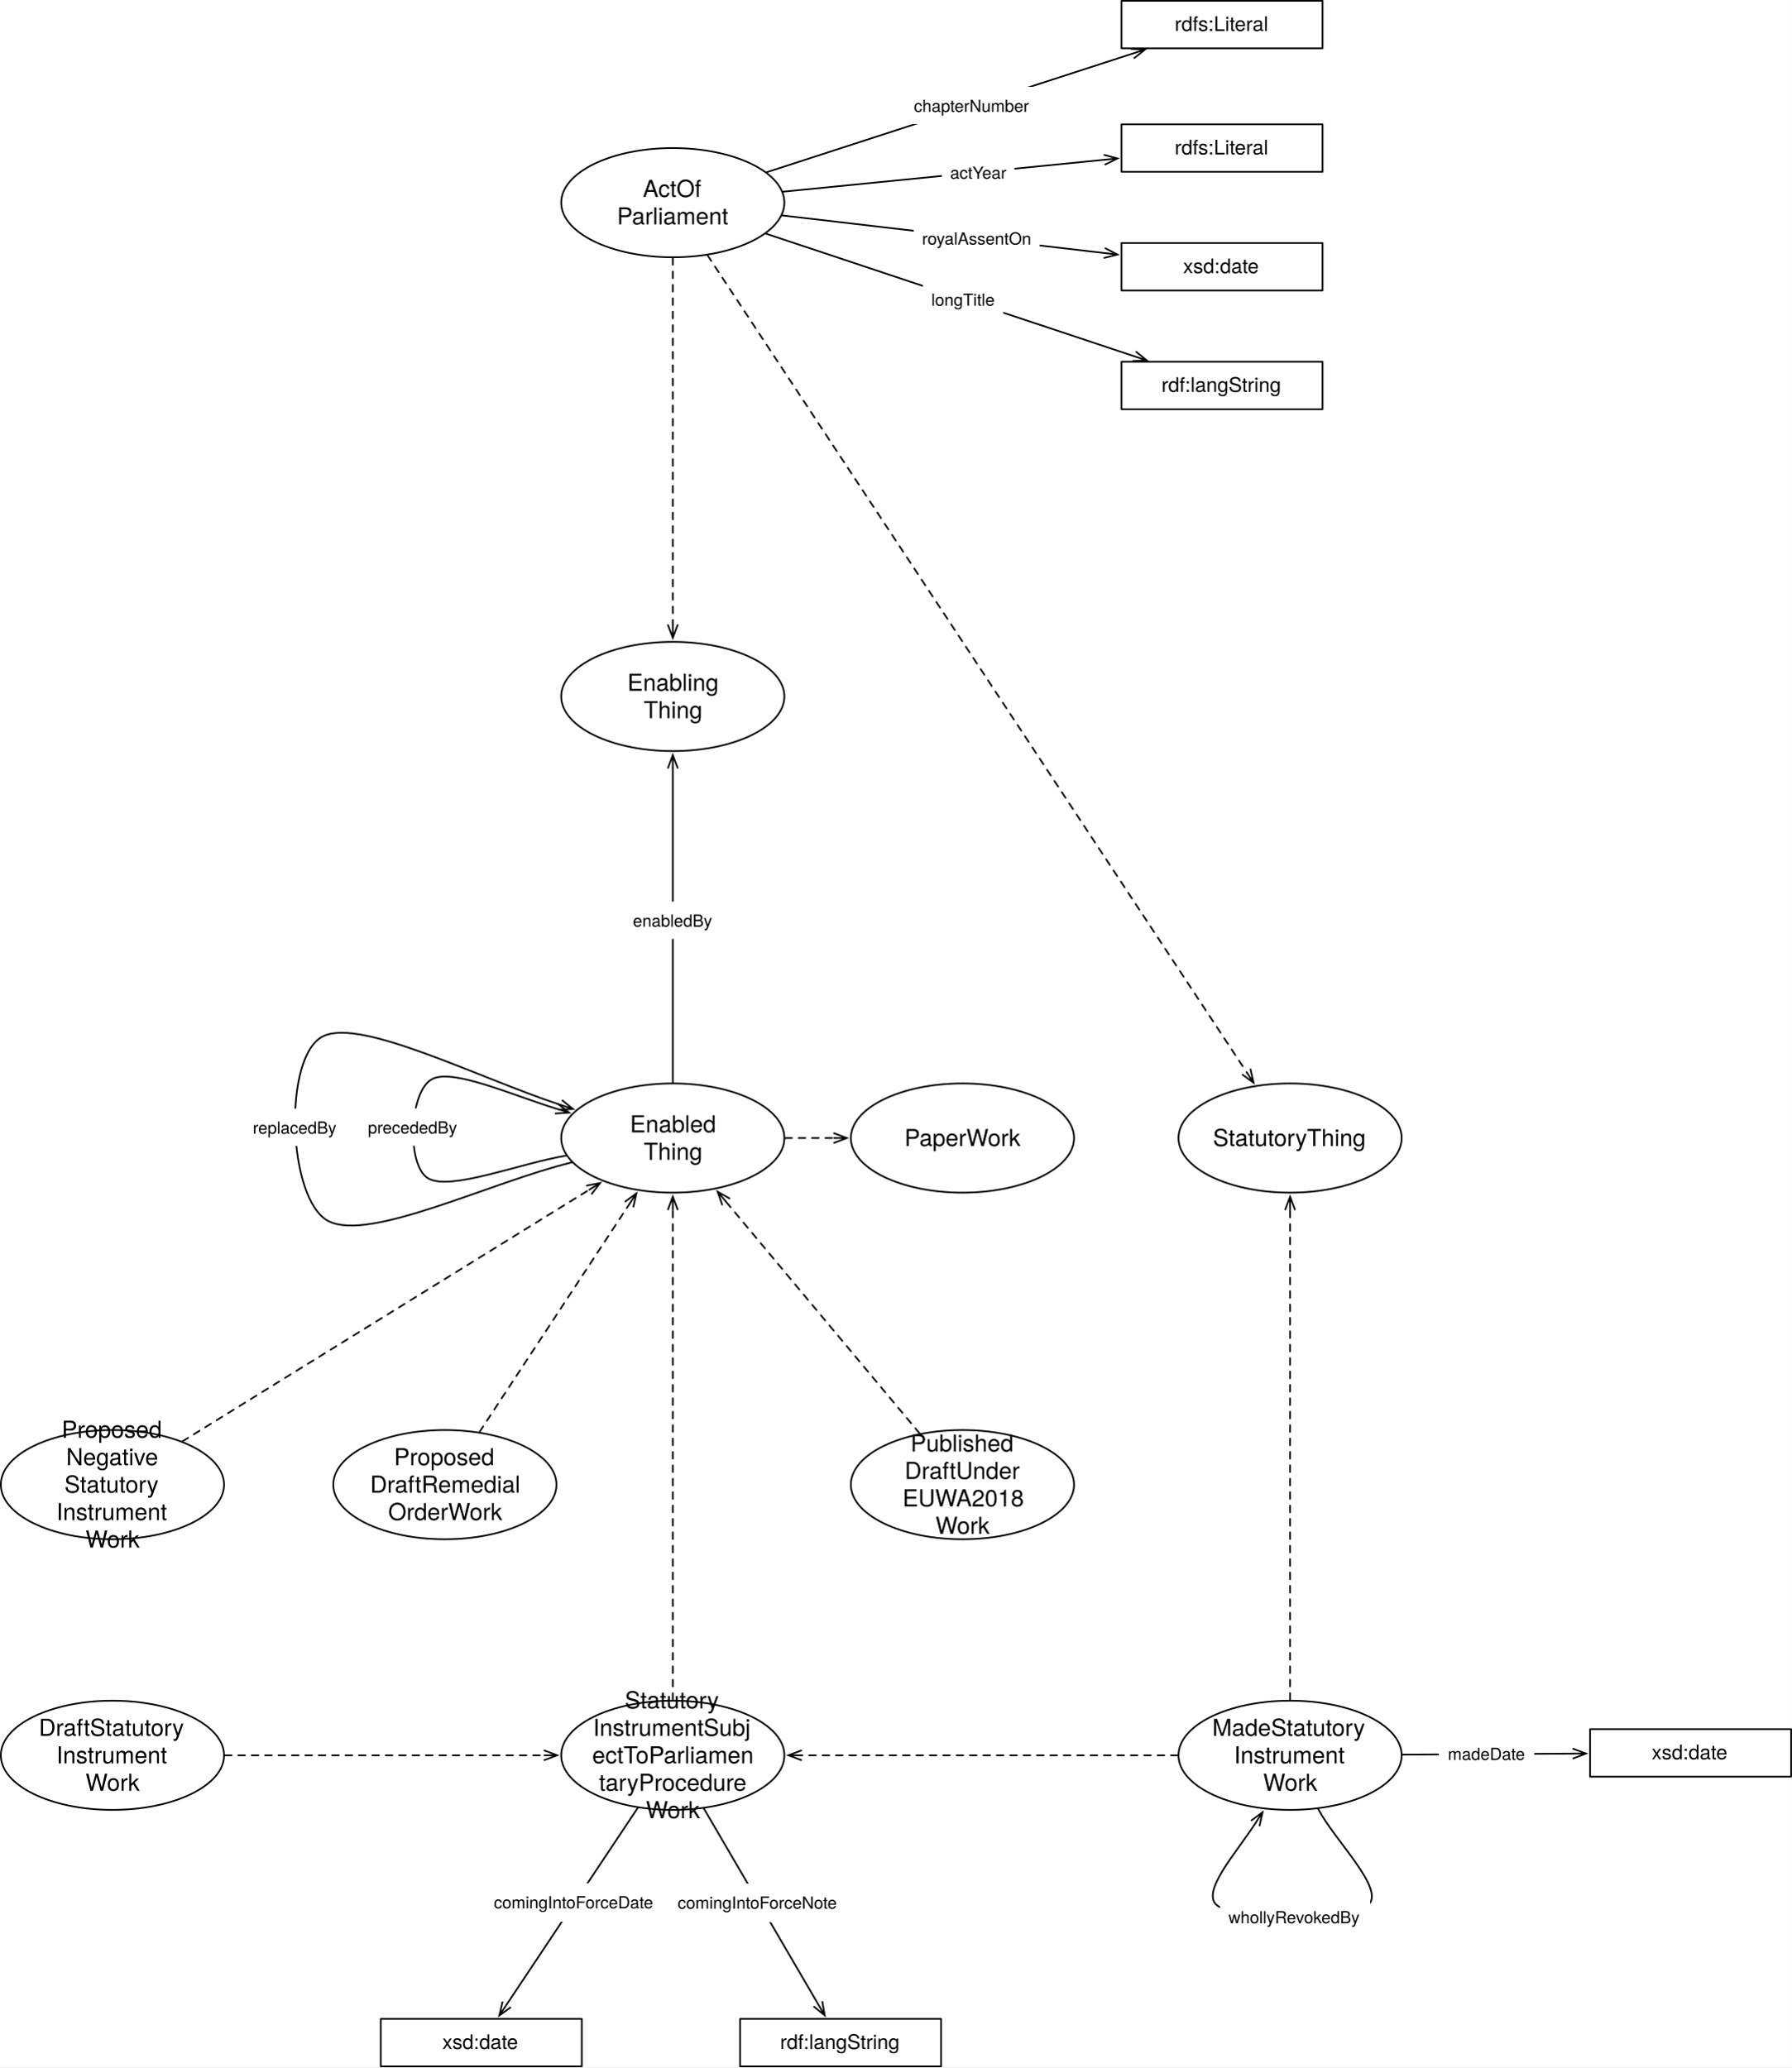
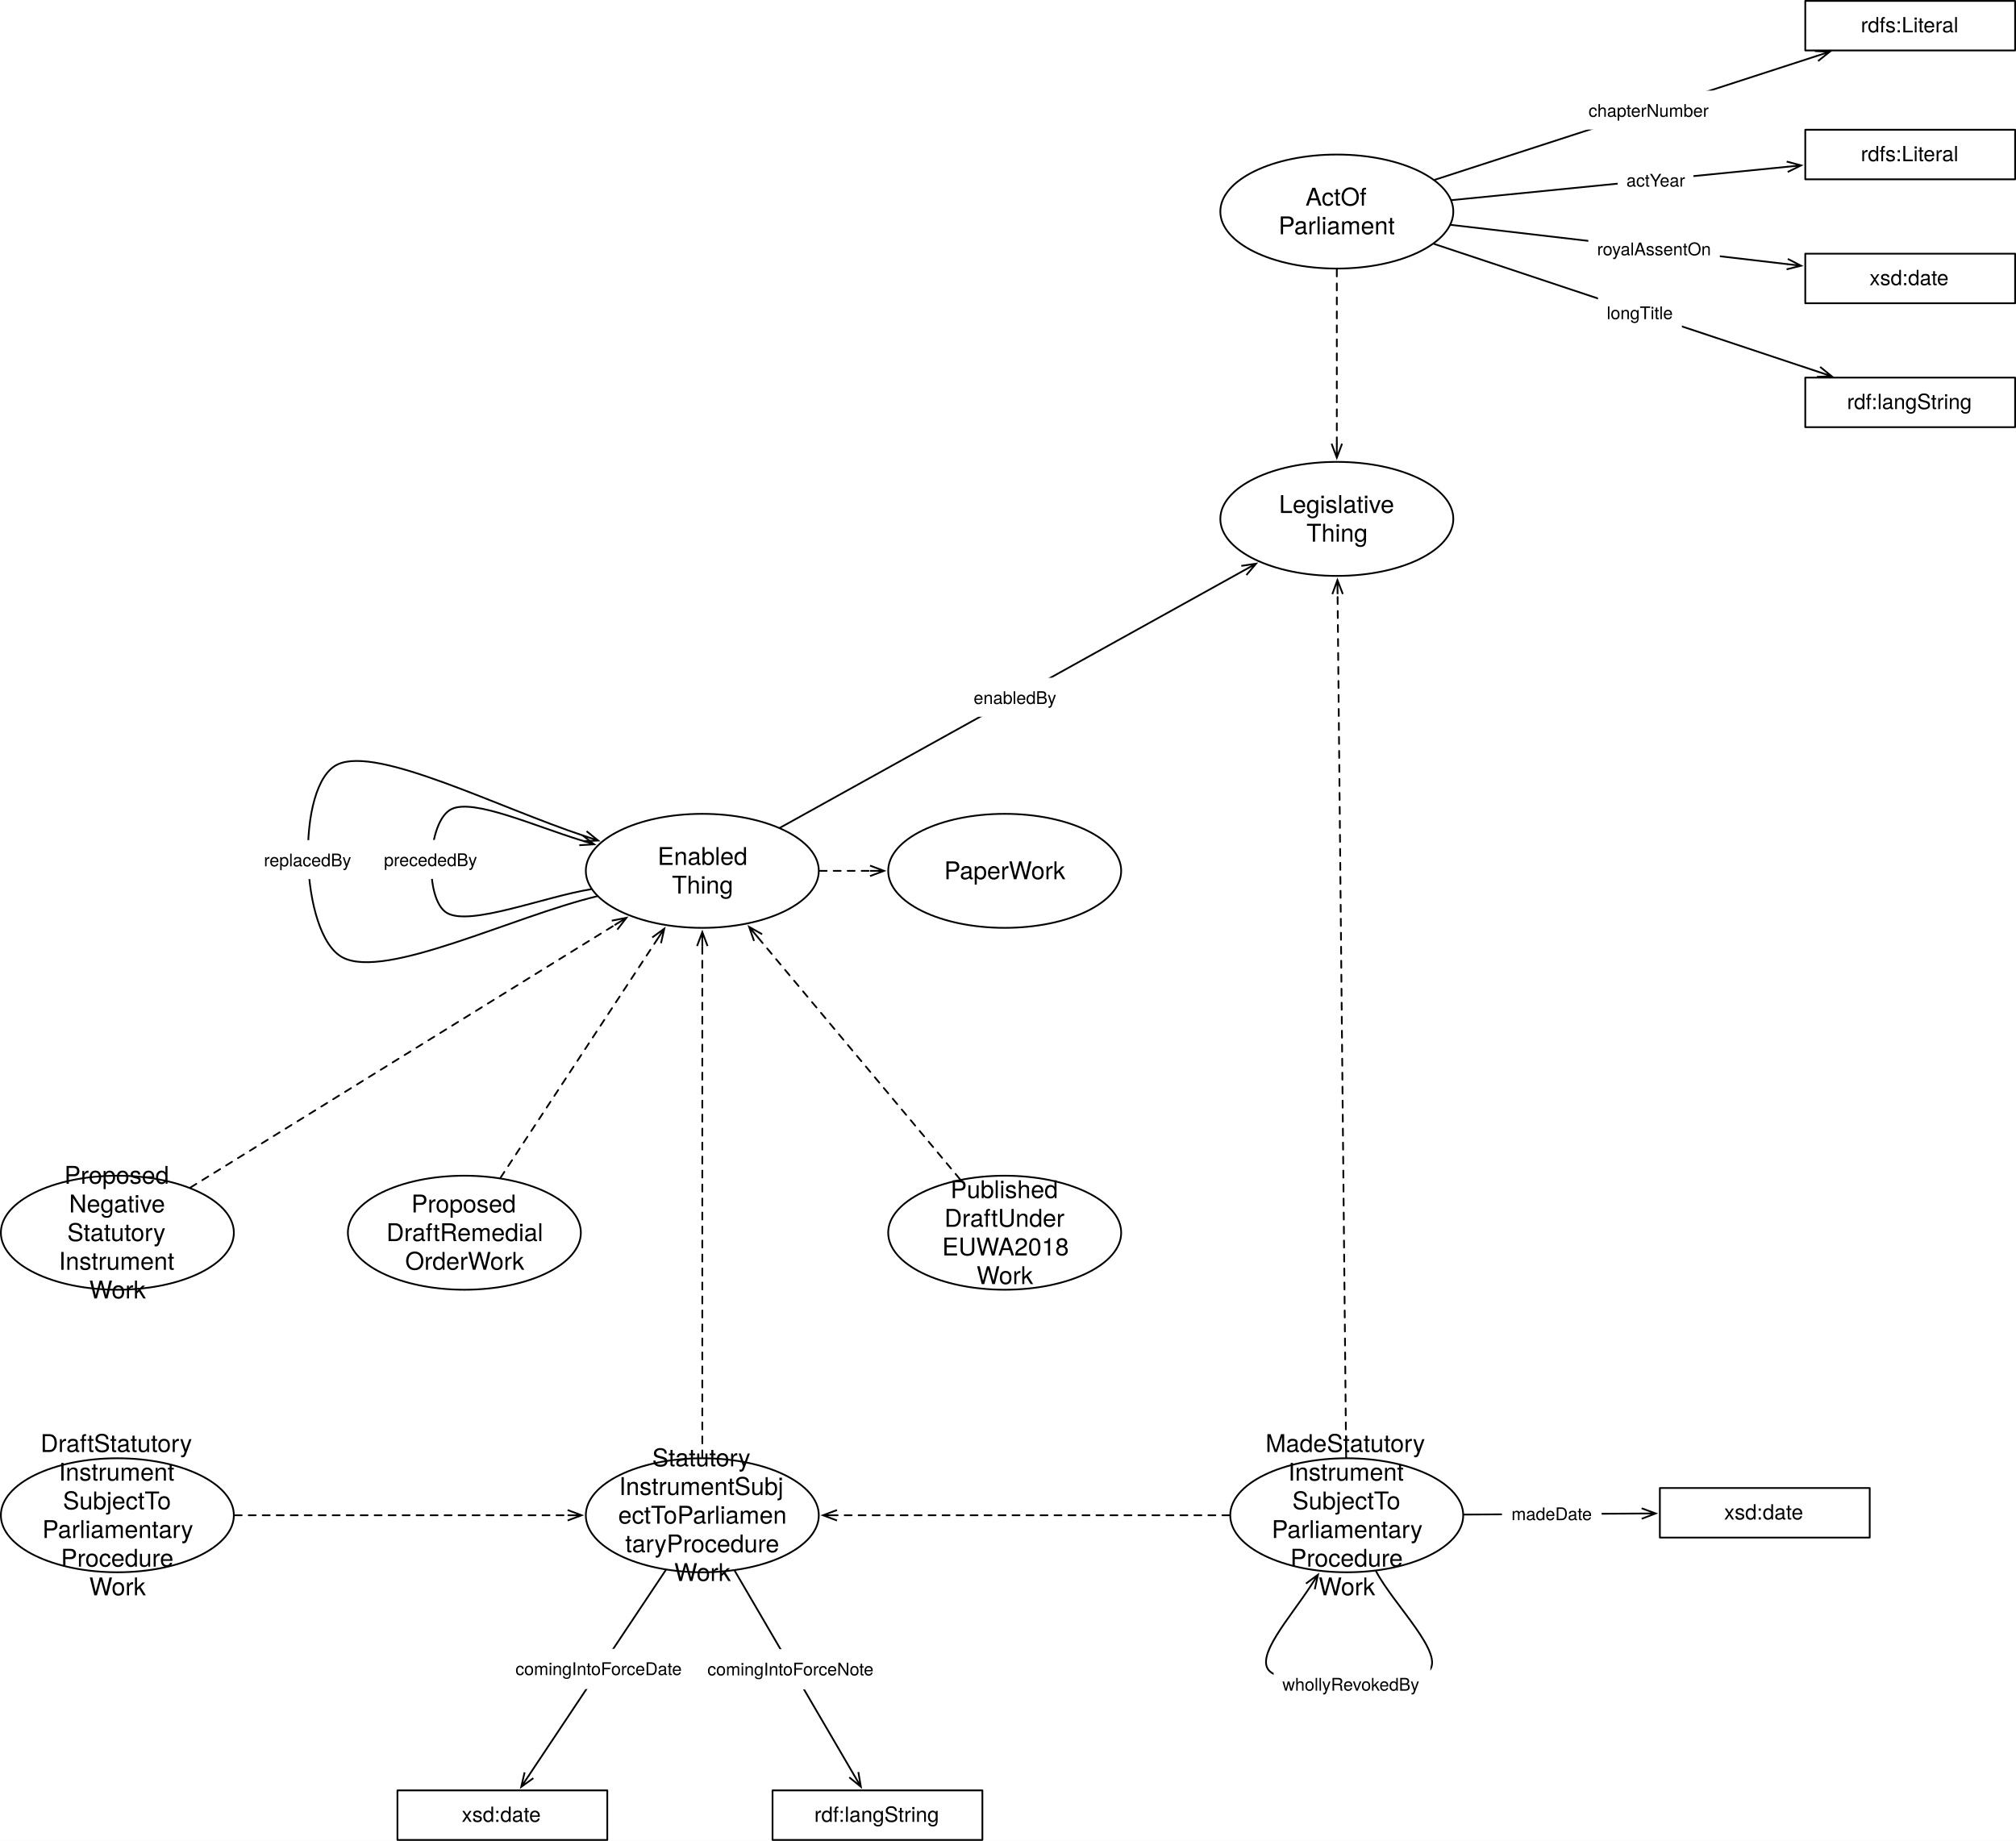
- <svg xmlns="http://www.w3.org/2000/svg" version="1.1" viewBox="1008.634 27.846 1069.661 1234.071" width="1069.661" height="1234.071">
+ <svg xmlns="http://www.w3.org/2000/svg" version="1.1" viewBox="1008.634 209.264 1152.811 1052.653" width="1152.811" height="1052.653">
  <defs>
    <marker orient="auto" overflow="visible" markerUnits="strokeWidth" id="StickArrow_Marker" stroke-linejoin="miter" stroke-miterlimit="10" viewBox="-1 -4 10 8" markerWidth="10" markerHeight="8" color="black">
      <g>
        <path d="M 8 0 L 0 0 M 0 -3 L 8 0 L 0 3" fill="none" stroke="currentColor" stroke-width="1" />
      </g>
    </marker>
    <marker orient="auto" overflow="visible" markerUnits="strokeWidth" id="StickArrow_Marker_2" stroke-linejoin="miter" stroke-miterlimit="10" viewBox="-9 -4 10 8" markerWidth="10" markerHeight="8" color="black">
      <g>
        <path d="M -8 0 L 0 0 M 0 3 L -8 0 L 0 -3" fill="none" stroke="currentColor" stroke-width="1" />
      </g>
    </marker>
  </defs>
-   <g id="Canvas_1" fill="none" fill-opacity="1" stroke="none" stroke-opacity="1" stroke-dasharray="none">
-     <rect fill="white" x="1008.634" y="27.846" width="1069.661" height="1234.071" />
+   <g id="Canvas_1" fill="none" stroke="none" stroke-opacity="1" fill-opacity="1" stroke-dasharray="none">
+     <rect fill="white" x="1008.634" y="209.264" width="1152.811" height="1052.653" />
    <g id="Canvas_1_Layer_1">
      <g id="Graphic_421">
        <ellipse cx="1778.74" cy="1075.748" rx="66.614" ry="32.598" fill="white" />
        <ellipse cx="1778.74" cy="1075.748" rx="66.614" ry="32.598" stroke="black" stroke-linecap="round" stroke-linejoin="round" stroke-width="1" />
-         <text transform="translate(1730.449 1051.16)" fill="black">
+         <text transform="translate(1730.449 1026.572)" fill="black">
          <tspan font-family="Helvetica Neue" font-size="14" fill="black" x="1.874" y="13" xml:space="preserve">MadeStatutory</tspan>
          <tspan font-family="Helvetica Neue" font-size="14" fill="black" x="14.831" y="29.392" xml:space="preserve">Instrument</tspan>
-           <tspan font-family="Helvetica Neue" font-size="14" fill="black" x="32.226" y="45.784" xml:space="preserve">Work</tspan>
+           <tspan font-family="Helvetica Neue" font-size="14" fill="black" x="17.176" y="45.784" xml:space="preserve">SubjectTo</tspan>
+           <tspan font-family="Helvetica Neue" font-size="14" fill="black" x="5.381" y="62.176" xml:space="preserve">Parliamentary</tspan>
+           <tspan font-family="Helvetica Neue" font-size="14" fill="black" x="16.007" y="78.568" xml:space="preserve">Procedure</tspan>
+           <tspan font-family="Helvetica Neue" font-size="14" fill="black" x="32.226" y="94.96" xml:space="preserve">Work</tspan>
        </text>
      </g>
      <g id="Graphic_428">
-         <ellipse cx="1410.236" cy="148.819" rx="66.614" ry="32.598" fill="white" />
-         <ellipse cx="1410.236" cy="148.819" rx="66.614" ry="32.598" stroke="black" stroke-linecap="round" stroke-linejoin="round" stroke-width="1" />
-         <text transform="translate(1361.945 132.4269)" fill="black">
+         <ellipse cx="1773.071" cy="330.236" rx="66.614" ry="32.598" fill="white" />
+         <ellipse cx="1773.071" cy="330.236" rx="66.614" ry="32.598" stroke="black" stroke-linecap="round" stroke-linejoin="round" stroke-width="1" />
+         <text transform="translate(1724.78 313.8442)" fill="black">
          <tspan font-family="Helvetica Neue" font-size="14" fill="black" x="30.399" y="13" xml:space="preserve">ActOf</tspan>
          <tspan font-family="Helvetica Neue" font-size="14" fill="black" x="14.971" y="29.392" xml:space="preserve">Parliament</tspan>
        </text>
      </g>
      <g id="Graphic_431">
        <ellipse cx="1075.748" cy="1075.748" rx="66.614" ry="32.598" fill="white" />
        <ellipse cx="1075.748" cy="1075.748" rx="66.614" ry="32.598" stroke="black" stroke-linecap="round" stroke-linejoin="round" stroke-width="1" />
-         <text transform="translate(1027.457 1051.16)" fill="black">
+         <text transform="translate(1027.457 1026.572)" fill="black">
          <tspan font-family="Helvetica Neue" font-size="14" fill="black" x="4.345" y="13" xml:space="preserve">DraftStatutory</tspan>
          <tspan font-family="Helvetica Neue" font-size="14" fill="black" x="14.831" y="29.392" xml:space="preserve">Instrument</tspan>
-           <tspan font-family="Helvetica Neue" font-size="14" fill="black" x="32.226" y="45.784" xml:space="preserve">Work</tspan>
+           <tspan font-family="Helvetica Neue" font-size="14" fill="black" x="17.176" y="45.784" xml:space="preserve">SubjectTo</tspan>
+           <tspan font-family="Helvetica Neue" font-size="14" fill="black" x="5.381" y="62.176" xml:space="preserve">Parliamentary</tspan>
+           <tspan font-family="Helvetica Neue" font-size="14" fill="black" x="16.007" y="78.568" xml:space="preserve">Procedure</tspan>
+           <tspan font-family="Helvetica Neue" font-size="14" fill="black" x="32.226" y="94.96" xml:space="preserve">Work</tspan>
        </text>
      </g>
      <g id="Graphic_435">
        <ellipse cx="1075.748" cy="914.173" rx="66.614" ry="32.598" fill="white" />
        <ellipse cx="1075.748" cy="914.173" rx="66.614" ry="32.598" stroke="black" stroke-linecap="round" stroke-linejoin="round" stroke-width="1" />
        <text transform="translate(1027.457 873.1932)" fill="black">
          <tspan font-family="Helvetica Neue" font-size="14" fill="black" x="17.953" y="13" xml:space="preserve">Proposed</tspan>
          <tspan font-family="Helvetica Neue" font-size="14" fill="black" x="20.683" y="29.392" xml:space="preserve">Negative</tspan>
          <tspan font-family="Helvetica Neue" font-size="14" fill="black" x="19.64" y="45.784" xml:space="preserve">Statutory</tspan>
          <tspan font-family="Helvetica Neue" font-size="14" fill="black" x="14.831" y="62.176" xml:space="preserve">Instrument</tspan>
          <tspan font-family="Helvetica Neue" font-size="14" fill="black" x="32.226" y="78.568" xml:space="preserve">Work</tspan>
        </text>
      </g>
      <g id="Graphic_447">
        <ellipse cx="1410.236" cy="1075.748" rx="66.614" ry="32.598" fill="white" />
        <ellipse cx="1410.236" cy="1075.748" rx="66.614" ry="32.598" stroke="black" stroke-linecap="round" stroke-linejoin="round" stroke-width="1" />
        <text transform="translate(1361.945 1034.768)" fill="black">
          <tspan font-family="Helvetica Neue" font-size="14" fill="black" x="19.64" y="13" xml:space="preserve">Statutory</tspan>
          <tspan font-family="Helvetica Neue" font-size="14" fill="black" x=".698" y="29.392" xml:space="preserve">InstrumentSubj</tspan>
          <tspan font-family="Helvetica Neue" font-size="14" fill="black" x=".194" y="45.784" xml:space="preserve">ectToParliamen</tspan>
          <tspan font-family="Helvetica Neue" font-size="14" fill="black" x="4.212" y="62.176" xml:space="preserve">taryProcedure</tspan>
          <tspan font-family="Helvetica Neue" font-size="14" fill="black" x="32.226" y="78.568" xml:space="preserve">Work</tspan>
        </text>
      </g>
      <g id="Graphic_449">
        <rect x="1957.795" y="1060.158" width="120" height="28.346" fill="white" />
        <rect x="1957.795" y="1060.158" width="120" height="28.346" stroke="black" stroke-linecap="round" stroke-linejoin="round" stroke-width="1" />
        <text transform="translate(1962.795 1067.163)" fill="black">
          <tspan font-family="Helvetica Neue" font-size="12" fill="black" x="31.774" y="11" xml:space="preserve">xsd:date</tspan>
        </text>
      </g>
      <g id="Line_265">
        <line x1="1845.85" y1="1075.35" x2="1947.395" y2="1074.748" marker-end="url(#StickArrow_Marker)" stroke="black" stroke-linecap="round" stroke-linejoin="round" stroke-width="1" />
      </g>
      <g id="Graphic_266">
        <rect x="1867.499" y="1063.553" width="57" height="23" fill="white" />
        <text transform="translate(1872.935 1068.553)" fill="black">
          <tspan font-family="Helvetica Neue" font-size="10" fill="black" x="50803806e-20" y="10" xml:space="preserve">madeDate</tspan>
        </text>
      </g>
      <g id="Graphic_450">
        <rect x="1235.906" y="1233.071" width="120" height="28.346" fill="white" />
        <rect x="1235.906" y="1233.071" width="120" height="28.346" stroke="black" stroke-linecap="round" stroke-linejoin="round" stroke-width="1" />
        <text transform="translate(1240.906 1240.076)" fill="black">
          <tspan font-family="Helvetica Neue" font-size="12" fill="black" x="31.774" y="11" xml:space="preserve">xsd:date</tspan>
        </text>
      </g>
      <g id="Line_268">
        <line x1="1389.294" y1="1107.162" x2="1311.123" y2="1224.418" marker-end="url(#StickArrow_Marker)" stroke="black" stroke-linecap="round" stroke-linejoin="round" stroke-width="1" />
      </g>
      <g id="Graphic_269">
        <rect x="1298.146" y="1152.133" width="107" height="23" fill="white" />
        <text transform="translate(1303.396 1157.133)" fill="black">
          <tspan font-family="Helvetica Neue" font-size="10" fill="black" x="0" y="10" xml:space="preserve">comingIntoForceDate</tspan>
        </text>
      </g>
      <g id="Graphic_451">
        <rect x="1450.394" y="1233.071" width="120" height="28.346" fill="white" />
        <rect x="1450.394" y="1233.071" width="120" height="28.346" stroke="black" stroke-linecap="round" stroke-linejoin="round" stroke-width="1" />
        <text transform="translate(1455.394 1240.076)" fill="black">
          <tspan font-family="Helvetica Neue" font-size="12" fill="black" x="18.886" y="11" xml:space="preserve">rdf:langString</tspan>
        </text>
      </g>
      <g id="Line_271">
        <line x1="1428.797" y1="1107.529" x2="1496.871" y2="1224.09" marker-end="url(#StickArrow_Marker)" stroke="black" stroke-linecap="round" stroke-linejoin="round" stroke-width="1" />
      </g>
      <g id="Graphic_272">
        <rect x="1407.677" y="1152.328" width="108" height="23" fill="white" />
        <text transform="translate(1413.152 1157.328)" fill="black">
          <tspan font-family="Helvetica Neue" font-size="10" fill="black" x="0" y="10" xml:space="preserve">comingIntoForceNote</tspan>
        </text>
      </g>
      <g id="Graphic_499">
        <ellipse cx="1410.236" cy="707.244" rx="66.614" ry="32.598" fill="white" />
        <ellipse cx="1410.236" cy="707.244" rx="66.614" ry="32.598" stroke="black" stroke-linecap="round" stroke-linejoin="round" stroke-width="1" />
        <text transform="translate(1361.945 690.8521)" fill="black">
          <tspan font-family="Helvetica Neue" font-size="14" fill="black" x="22.748" y="13" xml:space="preserve">Enabled</tspan>
          <tspan font-family="Helvetica Neue" font-size="14" fill="black" x="30.917" y="29.392" xml:space="preserve">Thing</tspan>
        </text>
      </g>
      <g id="Line_501">
        <line x1="1410.236" y1="1042.65" x2="1410.236" y2="750.242" marker-end="url(#StickArrow_Marker)" stroke="black" stroke-linecap="round" stroke-linejoin="round" stroke-dasharray="4.0,4.0" stroke-width="1" />
      </g>
      <g id="Line_500">
        <line x1="1117.504" y1="888.341" x2="1360.061" y2="738.285" marker-end="url(#StickArrow_Marker)" stroke="black" stroke-linecap="round" stroke-linejoin="round" stroke-dasharray="4.0,4.0" stroke-width="1" />
      </g>
      <g id="Graphic_541">
-         <rect x="1678.11" y="102.047" width="120" height="28.346" fill="white" />
-         <rect x="1678.11" y="102.047" width="120" height="28.346" stroke="black" stroke-linecap="round" stroke-linejoin="round" stroke-width="1" />
-         <text transform="translate(1683.11 109.0525)" fill="black">
+         <rect x="2040.945" y="283.465" width="120" height="28.346" fill="white" />
+         <rect x="2040.945" y="283.465" width="120" height="28.346" stroke="black" stroke-linecap="round" stroke-linejoin="round" stroke-width="1" />
+         <text transform="translate(2045.945 290.4698)" fill="black">
          <tspan font-family="Helvetica Neue" font-size="12" fill="black" x="26.776" y="11" xml:space="preserve">rdfs:Literal</tspan>
        </text>
      </g>
      <g id="Line_540">
-         <line x1="1476.021" y1="142.278" x2="1667.761" y2="123.215" marker-end="url(#StickArrow_Marker)" stroke="black" stroke-linecap="round" stroke-linejoin="round" stroke-width="1" />
+         <line x1="1838.856" y1="323.696" x2="2030.596" y2="304.632" marker-end="url(#StickArrow_Marker)" stroke="black" stroke-linecap="round" stroke-linejoin="round" stroke-width="1" />
      </g>
      <g id="Graphic_539">
-         <rect x="1570.825" y="119.559" width="43.33" height="22.28" fill="white" />
-         <text transform="translate(1575.825 124.5586)" fill="black">
+         <rect x="1933.66" y="300.976" width="43.33" height="22.28" fill="white" />
+         <text transform="translate(1938.66 305.9759)" fill="black">
          <tspan font-family="Helvetica Neue" font-size="10" fill="black" x="8704149e-19" y="10" xml:space="preserve">actYear</tspan>
        </text>
      </g>
      <g id="Line_543">
-         <line x1="1466.255" y1="130.657" x2="1684.501" y2="59.9" marker-end="url(#StickArrow_Marker)" stroke="black" stroke-linecap="round" stroke-linejoin="round" stroke-width="1" />
+         <line x1="1829.09" y1="312.074" x2="2047.335" y2="241.318" marker-end="url(#StickArrow_Marker)" stroke="black" stroke-linecap="round" stroke-linejoin="round" stroke-width="1" />
      </g>
      <g id="Graphic_542">
-         <rect x="1549.172" y="79.663" width="80.02" height="22.28" fill="white" />
-         <text transform="translate(1554.172 84.66318)" fill="black">
+         <rect x="1912.007" y="261.08" width="80.02" height="22.28" fill="white" />
+         <text transform="translate(1917.007 266.0805)" fill="black">
          <tspan font-family="Helvetica Neue" font-size="10" fill="black" x="22026825e-20" y="10" xml:space="preserve">chapterNumber</tspan>
        </text>
      </g>
      <g id="Graphic_547">
-         <rect x="1678.11" y="28.346" width="120" height="28.346" fill="white" />
-         <rect x="1678.11" y="28.346" width="120" height="28.346" stroke="black" stroke-linecap="round" stroke-linejoin="round" stroke-width="1" />
-         <text transform="translate(1683.11 35.35169)" fill="black">
+         <rect x="2040.945" y="209.764" width="120" height="28.346" fill="white" />
+         <rect x="2040.945" y="209.764" width="120" height="28.346" stroke="black" stroke-linecap="round" stroke-linejoin="round" stroke-width="1" />
+         <text transform="translate(2045.945 216.769)" fill="black">
          <tspan font-family="Helvetica Neue" font-size="12" fill="black" x="26.776" y="11" xml:space="preserve">rdfs:Literal</tspan>
        </text>
      </g>
      <g id="Graphic_548">
-         <rect x="1678.11" y="172.913" width="120" height="28.346" fill="white" />
-         <rect x="1678.11" y="172.913" width="120" height="28.346" stroke="black" stroke-linecap="round" stroke-linejoin="round" stroke-width="1" />
-         <text transform="translate(1683.11 179.9186)" fill="black">
+         <rect x="2040.945" y="354.331" width="120" height="28.346" fill="white" />
+         <rect x="2040.945" y="354.331" width="120" height="28.346" stroke="black" stroke-linecap="round" stroke-linejoin="round" stroke-width="1" />
+         <text transform="translate(2045.945 361.3359)" fill="black">
          <tspan font-family="Helvetica Neue" font-size="12" fill="black" x="31.774" y="11" xml:space="preserve">xsd:date</tspan>
        </text>
      </g>
      <g id="Line_550">
-         <line x1="1475.539" y1="156.441" x2="1667.78" y2="178.878" marker-end="url(#StickArrow_Marker)" stroke="black" stroke-linecap="round" stroke-linejoin="round" stroke-width="1" />
+         <line x1="1838.373" y1="337.858" x2="2030.615" y2="360.295" marker-end="url(#StickArrow_Marker)" stroke="black" stroke-linecap="round" stroke-linejoin="round" stroke-width="1" />
      </g>
      <g id="Graphic_549">
-         <rect x="1554.057" y="158.853" width="75.2" height="22.28" fill="white" />
-         <text transform="translate(1559.057 163.8534)" fill="black">
+         <rect x="1916.892" y="340.271" width="75.2" height="22.28" fill="white" />
+         <text transform="translate(1921.892 345.2707)" fill="black">
          <tspan font-family="Helvetica Neue" font-size="10" fill="black" x="3623768e-19" y="10" xml:space="preserve">royalAssentOn</tspan>
        </text>
      </g>
      <g id="Graphic_551">
        <ellipse cx="1583.15" cy="914.173" rx="66.614" ry="32.598" fill="white" />
        <ellipse cx="1583.15" cy="914.173" rx="66.614" ry="32.598" stroke="black" stroke-linecap="round" stroke-linejoin="round" stroke-width="1" />
        <text transform="translate(1534.858 881.3892)" fill="black">
          <tspan font-family="Helvetica Neue" font-size="14" fill="black" x="17.302" y="13" xml:space="preserve">Published</tspan>
          <tspan font-family="Helvetica Neue" font-size="14" fill="black" x="13.809" y="29.392" xml:space="preserve">DraftUnder</tspan>
          <tspan font-family="Helvetica Neue" font-size="14" fill="black" x="12.542" y="45.784" xml:space="preserve">EUWA2018</tspan>
          <tspan font-family="Helvetica Neue" font-size="14" fill="black" x="32.226" y="62.176" xml:space="preserve">Work</tspan>
        </text>
      </g>
      <g id="Line_552">
        <line x1="1557.609" y1="883.609" x2="1442.125" y2="745.406" marker-end="url(#StickArrow_Marker)" stroke="black" stroke-linecap="round" stroke-linejoin="round" stroke-dasharray="4.0,4.0" stroke-width="1" />
      </g>
      <g id="Line_554">
        <path d="M 1340.758 689.729 C 1313.867 681.44 1279.827 666.033 1267.057 671.811 C 1252.719 678.299 1250.995 723.684 1264.252 731.339 C 1277.509 738.994 1319.159 722.276 1346.608 717.746" marker-start="url(#StickArrow_Marker_2)" stroke="black" stroke-linecap="round" stroke-linejoin="round" stroke-width="1" />
      </g>
      <g id="Graphic_553">
        <rect x="1223.191" y="689.561" width="64.27" height="22.28" fill="white" />
        <text transform="translate(1228.191 694.5605)" fill="black">
          <tspan font-family="Helvetica Neue" font-size="10" fill="black" x="21671553e-20" y="10" xml:space="preserve">precededBy</tspan>
        </text>
      </g>
-       <g id="Graphic_560">
-         <ellipse cx="1410.236" cy="443.622" rx="66.614" ry="32.598" fill="white" />
-         <ellipse cx="1410.236" cy="443.622" rx="66.614" ry="32.598" stroke="black" stroke-linecap="round" stroke-linejoin="round" stroke-width="1" />
-         <text transform="translate(1361.945 427.2301)" fill="black">
-           <tspan font-family="Helvetica Neue" font-size="14" fill="black" x="21.194" y="13" xml:space="preserve">Enabling</tspan>
+       <g id="Line_562">
+         <line x1="1454.745" y1="682.556" x2="1719.905" y2="535.475" marker-end="url(#StickArrow_Marker)" stroke="black" stroke-linecap="round" stroke-linejoin="round" stroke-width="1" />
+       </g>
+       <g id="Graphic_561">
+         <rect x="1560.391" y="596.84" width="57.6" height="22.28" fill="white" />
+         <text transform="translate(1565.391 601.8403)" fill="black">
+           <tspan font-family="Helvetica Neue" font-size="10" fill="black" x="0" y="10" xml:space="preserve">enabledBy</tspan>
+         </text>
+       </g>
+       <g id="Graphic_564">
+         <ellipse cx="1773.071" cy="505.984" rx="66.614" ry="32.598" fill="white" />
+         <ellipse cx="1773.071" cy="505.984" rx="66.614" ry="32.598" stroke="black" stroke-linecap="round" stroke-linejoin="round" stroke-width="1" />
+         <text transform="translate(1724.78 489.5922)" fill="black">
+           <tspan font-family="Helvetica Neue" font-size="14" fill="black" x="15.237" y="13" xml:space="preserve">Legislative</tspan>
          <tspan font-family="Helvetica Neue" font-size="14" fill="black" x="30.917" y="29.392" xml:space="preserve">Thing</tspan>
        </text>
      </g>
-       <g id="Line_562">
-         <line x1="1410.236" y1="674.146" x2="1410.236" y2="486.62" marker-end="url(#StickArrow_Marker)" stroke="black" stroke-linecap="round" stroke-linejoin="round" stroke-width="1" />
-       </g>
-       <g id="Graphic_561">
-         <rect x="1381.436" y="566.069" width="57.6" height="22.28" fill="white" />
-         <text transform="translate(1386.436 571.0688)" fill="black">
-           <tspan font-family="Helvetica Neue" font-size="10" fill="black" x="0" y="10" xml:space="preserve">enabledBy</tspan>
-         </text>
-       </g>
-       <g id="Line_563">
-         <line x1="1410.236" y1="181.917" x2="1410.236" y2="400.624" marker-end="url(#StickArrow_Marker)" stroke="black" stroke-linecap="round" stroke-linejoin="round" stroke-dasharray="4.0,4.0" stroke-width="1" />
-       </g>
-       <g id="Graphic_564">
-         <ellipse cx="1778.74" cy="707.244" rx="66.614" ry="32.598" fill="white" />
-         <ellipse cx="1778.74" cy="707.244" rx="66.614" ry="32.598" stroke="black" stroke-linecap="round" stroke-linejoin="round" stroke-width="1" />
-         <text transform="translate(1730.449 699.0481)" fill="black">
-           <tspan font-family="Helvetica Neue" font-size="14" fill="black" x="2.266" y="13" xml:space="preserve">StatutoryThing</tspan>
-         </text>
-       </g>
      <g id="Line_565">
-         <line x1="1778.74" y1="1042.65" x2="1778.74" y2="750.242" marker-end="url(#StickArrow_Marker)" stroke="black" stroke-linecap="round" stroke-linejoin="round" stroke-dasharray="4.0,4.0" stroke-width="1" />
+         <line x1="1778.411" y1="1042.65" x2="1773.499" y2="548.982" marker-end="url(#StickArrow_Marker)" stroke="black" stroke-linecap="round" stroke-linejoin="round" stroke-dasharray="4.0,4.0" stroke-width="1" />
      </g>
      <g id="Line_566">
-         <line x1="1430.987" y1="180.264" x2="1752.537" y2="667.536" marker-end="url(#StickArrow_Marker)" stroke="black" stroke-linecap="round" stroke-linejoin="round" stroke-dasharray="4.0,4.0" stroke-width="1" />
+         <line x1="1773.071" y1="363.335" x2="1773.071" y2="462.986" marker-end="url(#StickArrow_Marker)" stroke="black" stroke-linecap="round" stroke-linejoin="round" stroke-dasharray="4.0,4.0" stroke-width="1" />
      </g>
      <g id="Graphic_567">
        <ellipse cx="1274.173" cy="914.173" rx="66.614" ry="32.598" fill="white" />
        <ellipse cx="1274.173" cy="914.173" rx="66.614" ry="32.598" stroke="black" stroke-linecap="round" stroke-linejoin="round" stroke-width="1" />
        <text transform="translate(1225.882 889.5852)" fill="black">
          <tspan font-family="Helvetica Neue" font-size="14" fill="black" x="17.953" y="13" xml:space="preserve">Proposed</tspan>
          <tspan font-family="Helvetica Neue" font-size="14" fill="black" x="3.694" y="29.392" xml:space="preserve">DraftRemedial</tspan>
          <tspan font-family="Helvetica Neue" font-size="14" fill="black" x="14.46" y="45.784" xml:space="preserve">OrderWork</tspan>
        </text>
      </g>
      <g id="Line_568">
        <line x1="1294.857" y1="882.717" x2="1384.114" y2="746.972" marker-end="url(#StickArrow_Marker)" stroke="black" stroke-linecap="round" stroke-linejoin="round" stroke-dasharray="4.0,4.0" stroke-width="1" />
      </g>
      <g id="Graphic_569">
        <ellipse cx="1583.15" cy="707.244" rx="66.614" ry="32.598" fill="white" />
        <ellipse cx="1583.15" cy="707.244" rx="66.614" ry="32.598" stroke="black" stroke-linecap="round" stroke-linejoin="round" stroke-width="1" />
        <text transform="translate(1534.858 699.0481)" fill="black">
          <tspan font-family="Helvetica Neue" font-size="14" fill="black" x="13.69" y="13" xml:space="preserve">PaperWork</tspan>
        </text>
      </g>
      <g id="Line_570">
        <line x1="1477.35" y1="707.244" x2="1506.135" y2="707.244" marker-end="url(#StickArrow_Marker)" stroke="black" stroke-linecap="round" stroke-linejoin="round" stroke-dasharray="4.0,4.0" stroke-width="1" />
      </g>
      <g id="Line_593">
        <line x1="1142.862" y1="1075.748" x2="1333.222" y2="1075.748" marker-end="url(#StickArrow_Marker)" stroke="black" stroke-linecap="round" stroke-linejoin="round" stroke-dasharray="4.0,4.0" stroke-width="1" />
      </g>
      <g id="Line_594">
        <line x1="1711.626" y1="1075.748" x2="1487.25" y2="1075.748" marker-end="url(#StickArrow_Marker)" stroke="black" stroke-linecap="round" stroke-linejoin="round" stroke-dasharray="4.0,4.0" stroke-width="1" />
      </g>
      <g id="Graphic_595">
-         <rect x="1678.11" y="243.78" width="120" height="28.346" fill="white" />
-         <rect x="1678.11" y="243.78" width="120" height="28.346" stroke="black" stroke-linecap="round" stroke-linejoin="round" stroke-width="1" />
-         <text transform="translate(1683.11 250.7848)" fill="black">
+         <rect x="2040.945" y="425.197" width="120" height="28.346" fill="white" />
+         <rect x="2040.945" y="425.197" width="120" height="28.346" stroke="black" stroke-linecap="round" stroke-linejoin="round" stroke-width="1" />
+         <text transform="translate(2045.945 432.2021)" fill="black">
          <tspan font-family="Helvetica Neue" font-size="12" fill="black" x="18.886" y="11" xml:space="preserve">rdf:langString</tspan>
        </text>
      </g>
      <g id="Line_597">
-         <line x1="1465.801" y1="167.314" x2="1685.661" y2="240.495" marker-end="url(#StickArrow_Marker)" stroke="black" stroke-linecap="round" stroke-linejoin="round" stroke-width="1" />
+         <line x1="1828.636" y1="348.731" x2="2048.496" y2="421.912" marker-end="url(#StickArrow_Marker)" stroke="black" stroke-linecap="round" stroke-linejoin="round" stroke-width="1" />
      </g>
      <g id="Graphic_596">
-         <rect x="1559.585" y="195.372" width="47.96" height="22.28" fill="white" />
-         <text transform="translate(1564.585 200.3719)" fill="black">
+         <rect x="1922.42" y="376.789" width="47.96" height="22.28" fill="white" />
+         <text transform="translate(1927.42 381.7892)" fill="black">
          <tspan font-family="Helvetica Neue" font-size="10" fill="black" x="0" y="10" xml:space="preserve">longTitle</tspan>
        </text>
      </g>
      <g id="Line_599">
        <path d="M 1343.116 687.419 C 1293.295 670.944 1225.026 635.896 1201.89 646.299 C 1177.252 657.377 1180.043 744.271 1204.724 756.85 C 1229.406 769.43 1301.574 733.473 1349.992 721.786" marker-start="url(#StickArrow_Marker_2)" stroke="black" stroke-linecap="round" stroke-linejoin="round" stroke-width="1" />
      </g>
      <g id="Graphic_598">
        <rect x="1154.527" y="689.678" width="60.56" height="22.28" fill="white" />
        <text transform="translate(1159.527 694.6784)" fill="black">
          <tspan font-family="Helvetica Neue" font-size="10" fill="black" x="6536993e-19" y="10" xml:space="preserve">replacedBy</tspan>
        </text>
      </g>
      <g id="Line_601">
        <path d="M 1757.939 1116.446 C 1746.104 1134.626 1725.844 1156.86 1734.803 1165.039 C 1745.234 1174.563 1815.394 1174.583 1825.512 1165.039 C 1835.63 1155.496 1805.513 1126.86 1795.515 1107.773" marker-start="url(#StickArrow_Marker_2)" stroke="black" stroke-linecap="round" stroke-linejoin="round" stroke-width="1" />
      </g>
      <g id="Graphic_600">
        <rect x="1736.944" y="1161.045" width="89.62" height="22.28" fill="white" />
        <text transform="translate(1741.944 1166.045)" fill="black">
          <tspan font-family="Helvetica Neue" font-size="10" fill="black" x="0" y="10" xml:space="preserve">whollyRevokedBy</tspan>
        </text>
      </g>
    </g>
  </g>
</svg>
